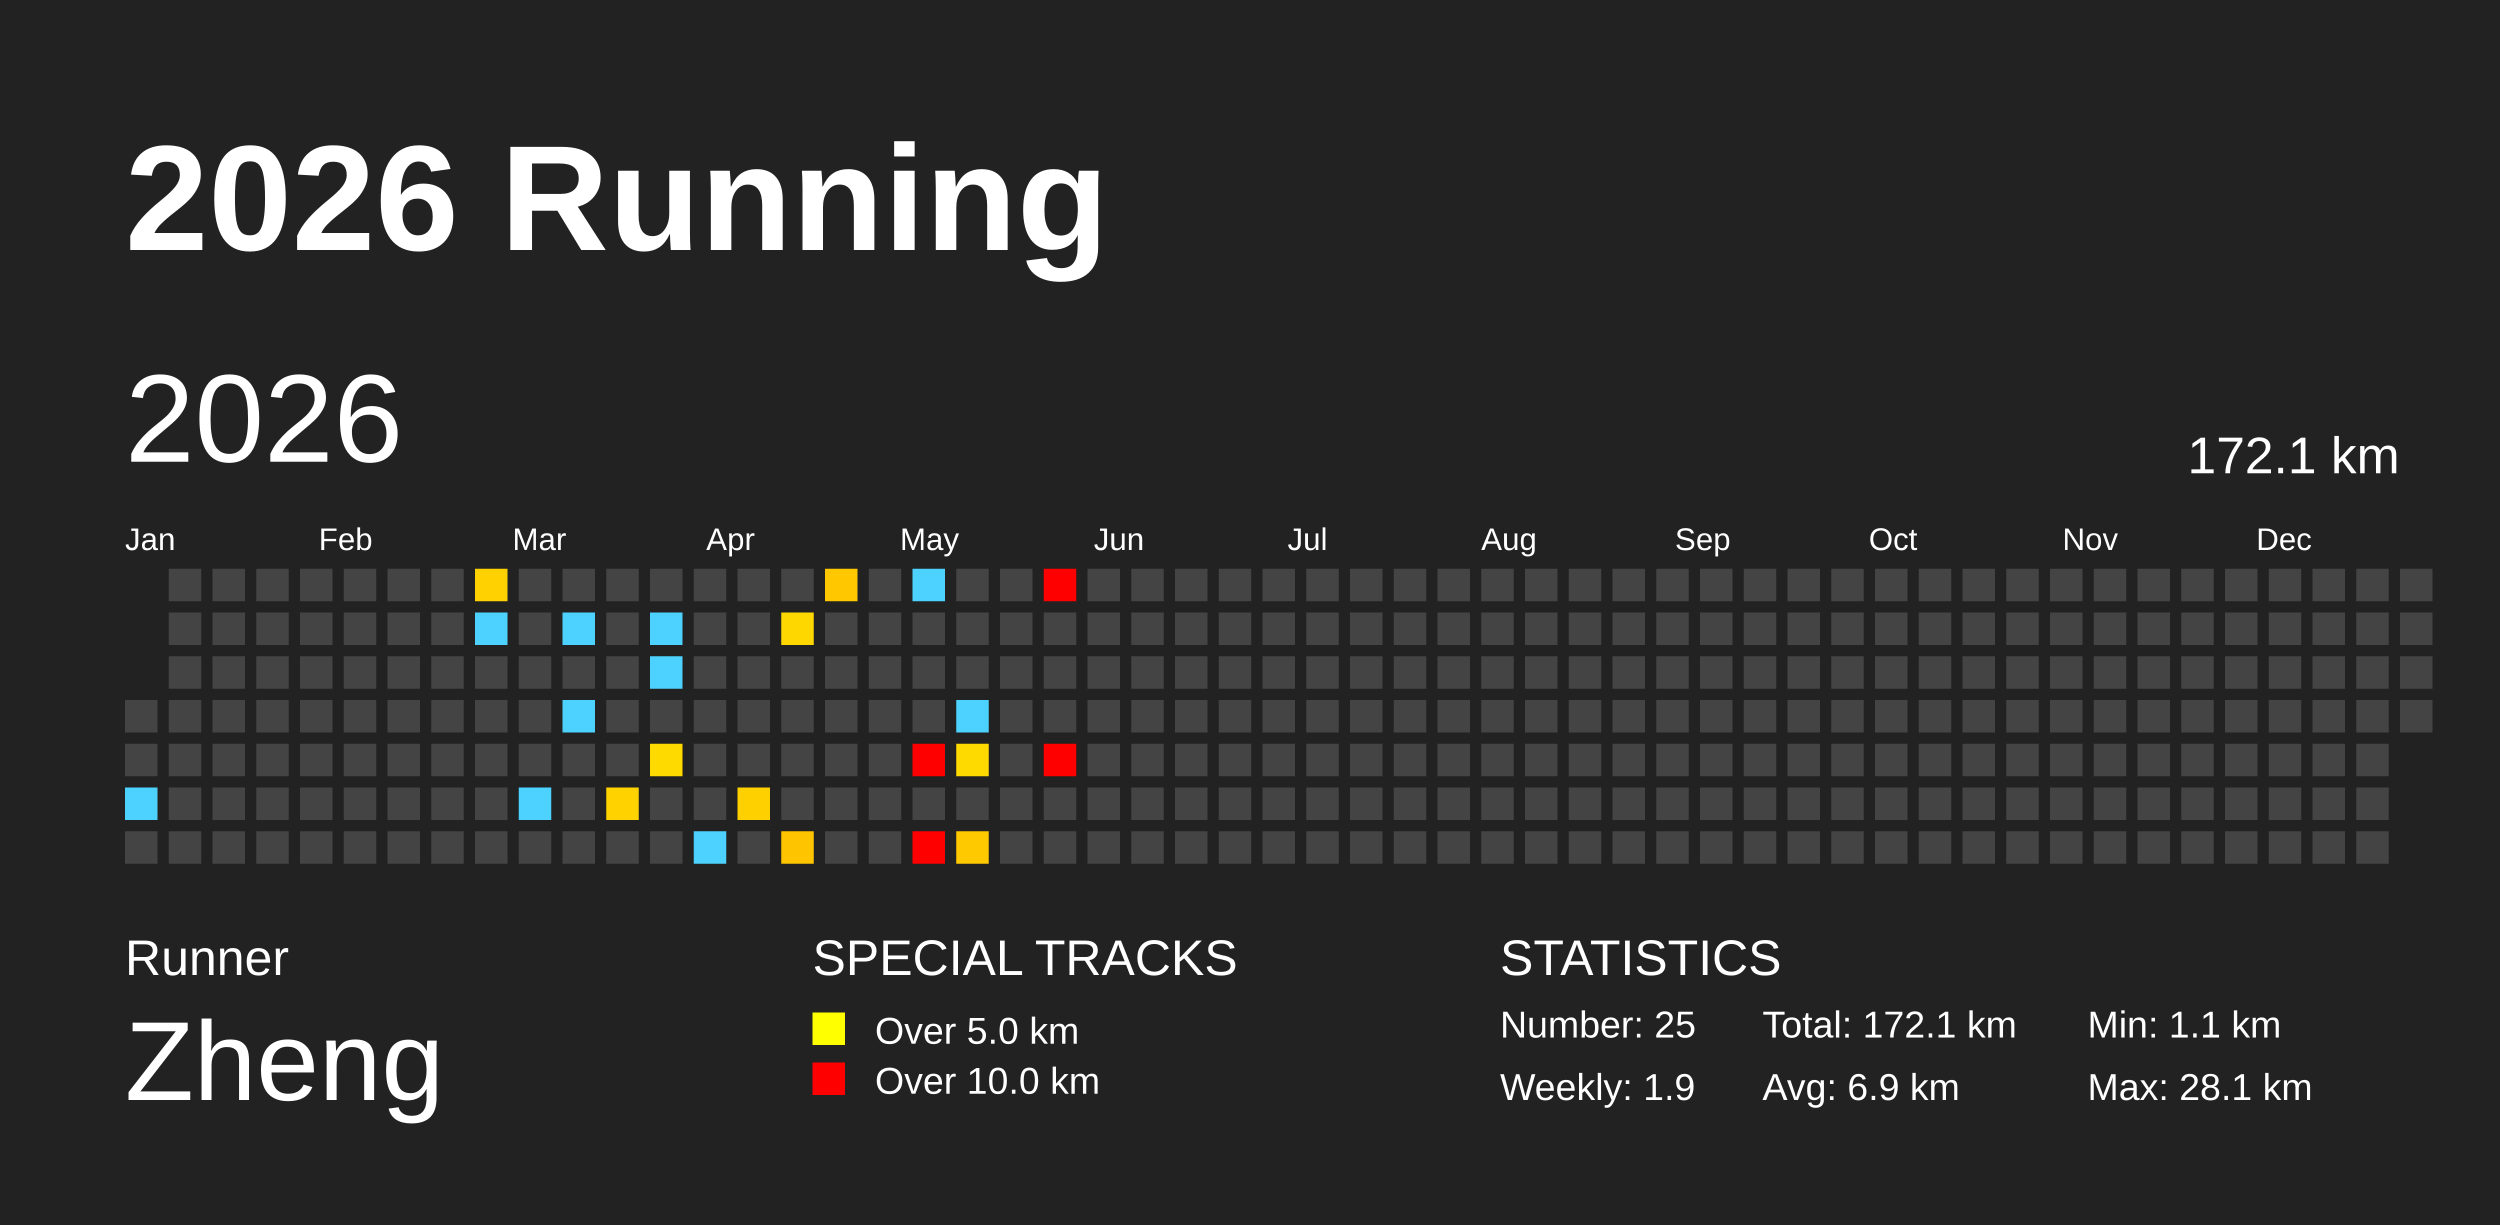
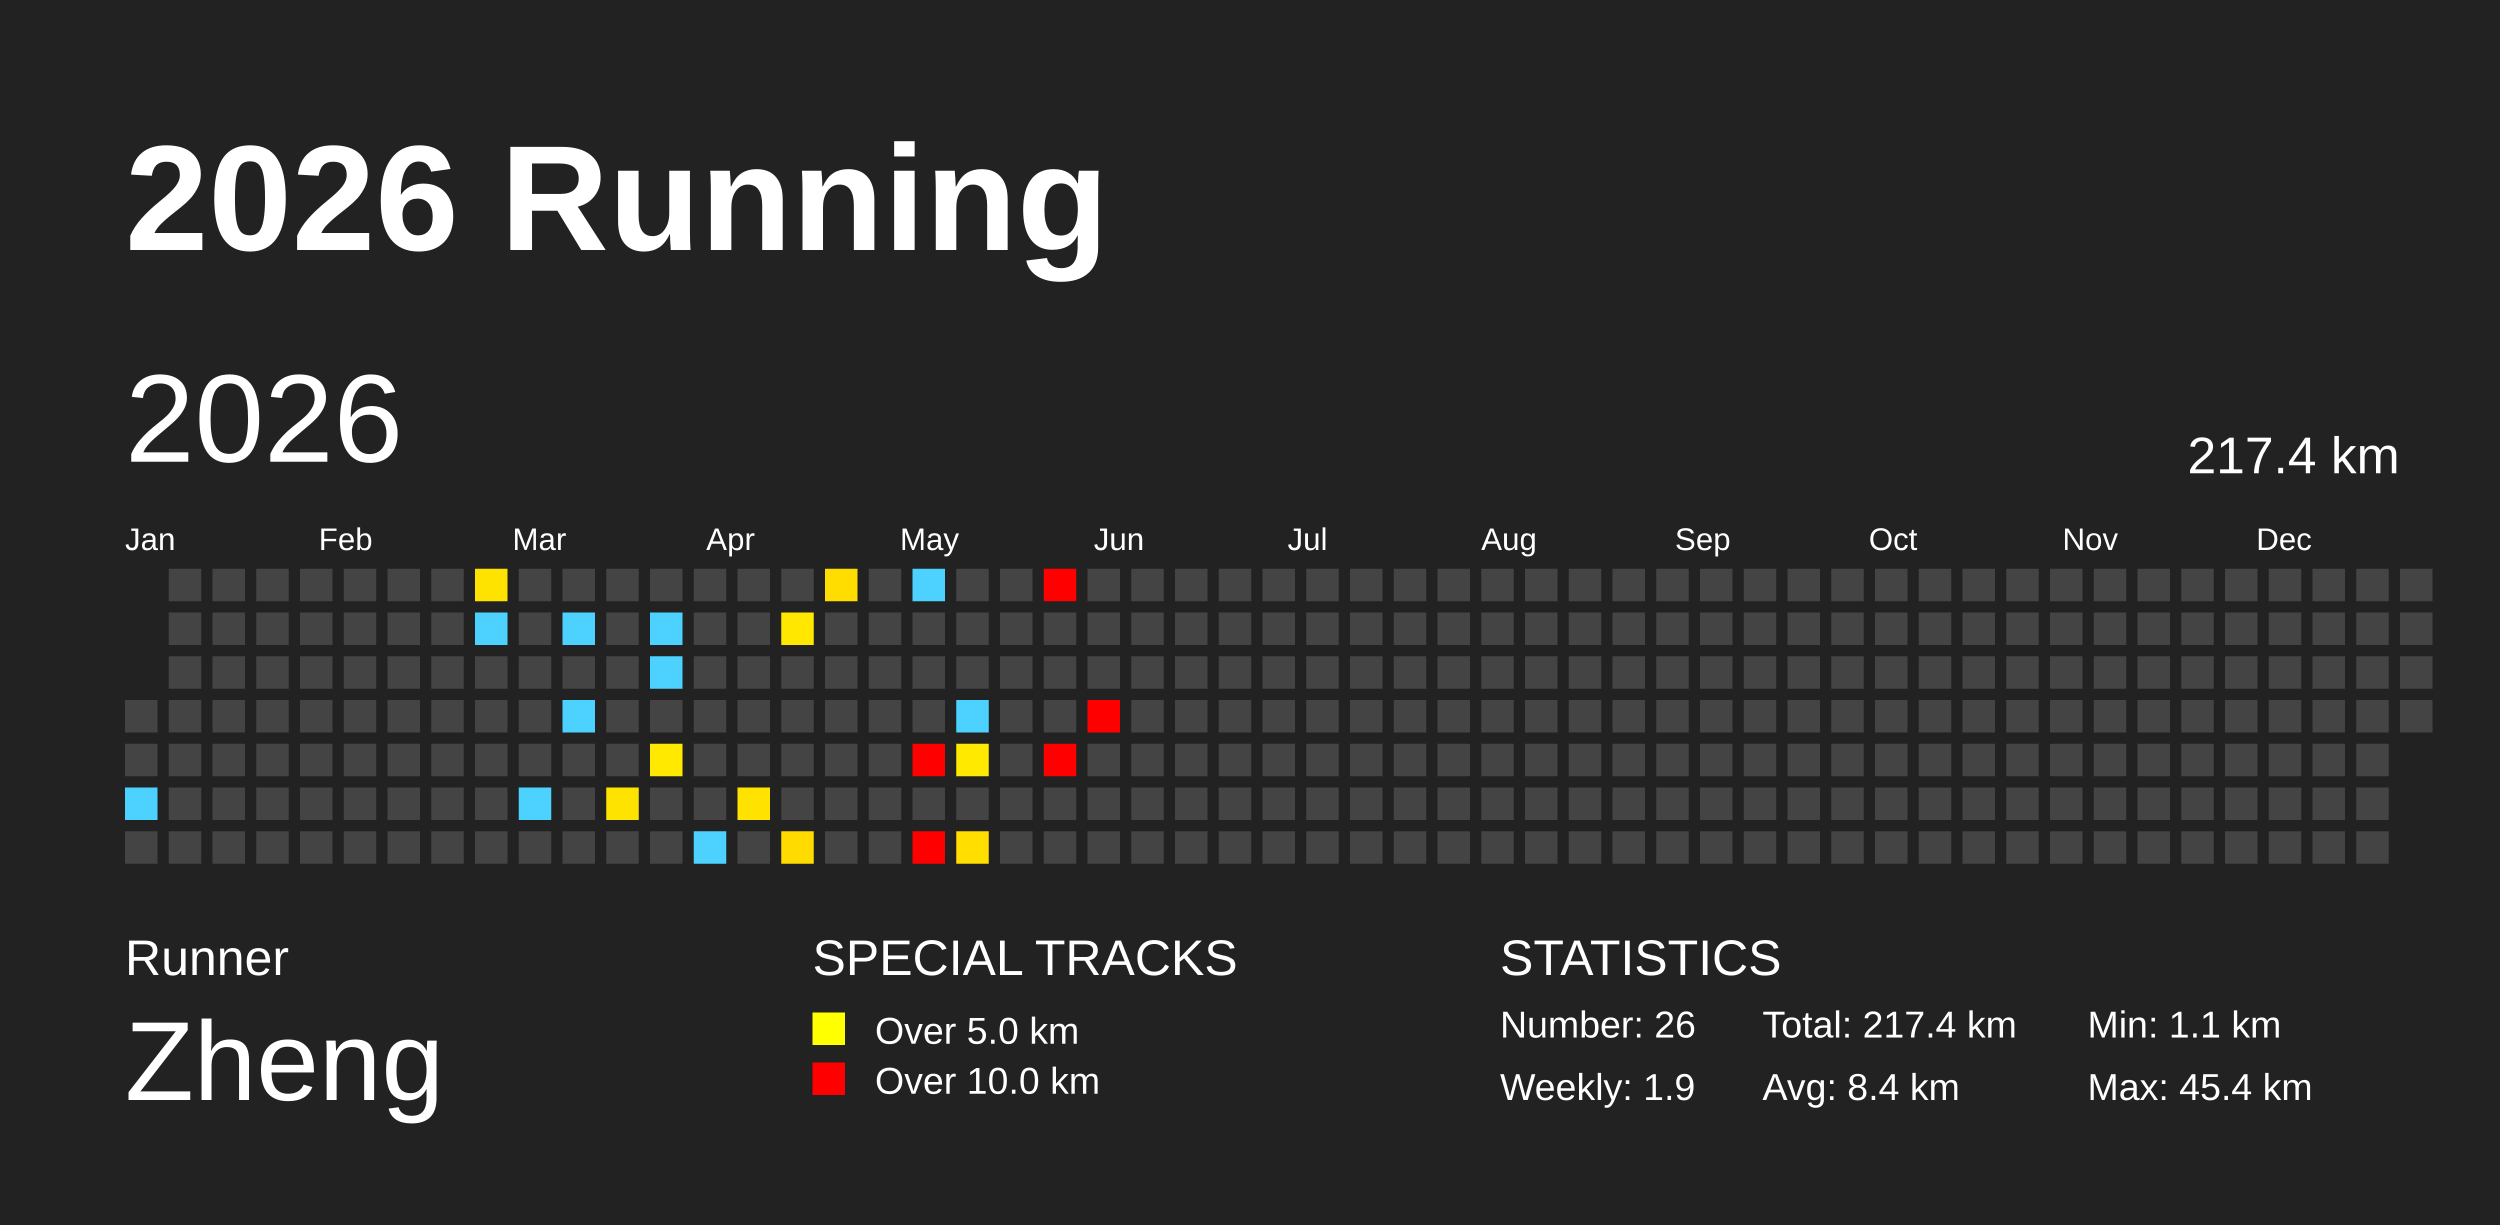
<svg xmlns="http://www.w3.org/2000/svg" baseProfile="full" height="98mm" version="1.1" viewBox="0,0,200,98" width="200mm">
  <defs />
  <rect fill="#222222" height="98" width="200" x="0" y="0" />
  <text fill="#FFFFFF" style="font-size:12px; font-family:Arial; font-weight:bold;" x="10" y="20">2026 Running</text>
  <text fill="#FFFFFF" style="font-size:4px; font-family:Arial" x="10" y="78">Runner</text>
  <text fill="#FFFFFF" style="font-size:9px; font-family:Arial" x="10" y="88">Zheng</text>
  <text fill="#FFFFFF" style="font-size:4px; font-family:Arial" x="65" y="78">SPECIAL TRACKS</text>
  <rect fill="yellow" height="2.6" width="2.6" x="65" y="81" />
  <text fill="#FFFFFF" style="font-size:3px; font-family:Arial" x="70" y="83.5">Over 5.0 km</text>
  <rect fill="red" height="2.6" width="2.6" x="65" y="85" />
  <text fill="#FFFFFF" style="font-size:3px; font-family:Arial" x="70" y="87.5">Over 10.0 km</text>
  <text fill="#FFFFFF" style="font-size:4px; font-family:Arial" x="120" y="78">STATISTICS</text>
-   <text fill="#FFFFFF" style="font-size:3px; font-family:Arial" x="120" y="83">Number: 25</text>
+   <text fill="#FFFFFF" style="font-size:3px; font-family:Arial" x="120" y="83">Number: 26</text>
  <text fill="#FFFFFF" style="font-size:3px; font-family:Arial" x="120" y="88">Weekly: 1.9</text>
-   <text fill="#FFFFFF" style="font-size:3px; font-family:Arial" x="141" y="83">Total: 172.1 km</text>
-   <text fill="#FFFFFF" style="font-size:3px; font-family:Arial" x="141" y="88">Avg: 6.9 km</text>
+   <text fill="#FFFFFF" style="font-size:3px; font-family:Arial" x="141" y="83">Total: 217.4 km</text>
+   <text fill="#FFFFFF" style="font-size:3px; font-family:Arial" x="141" y="88">Avg: 8.4 km</text>
  <text fill="#FFFFFF" style="font-size:3px; font-family:Arial" x="167" y="83">Min: 1.1 km</text>
-   <text fill="#FFFFFF" style="font-size:3px; font-family:Arial" x="167" y="88">Max: 28.1 km</text>
+   <text fill="#FFFFFF" style="font-size:3px; font-family:Arial" x="167" y="88">Max: 45.4 km</text>
  <text dominant-baseline="hanging" fill="#FFFFFF" style="font-size:10.0px; font-family:Arial;" x="10" y="30">2026</text>
-   <text dominant-baseline="hanging" fill="#FFFFFF" style="font-size:4.125px; font-family:Arial;" x="175" y="35">172.1 km</text>
+   <text dominant-baseline="hanging" fill="#FFFFFF" style="font-size:4.125px; font-family:Arial;" x="175" y="35">217.4 km</text>
  <text fill="#FFFFFF" style="font-size:2.5px; font-family:Arial" x="10.0" y="44">Jan</text>
  <text fill="#FFFFFF" style="font-size:2.5px; font-family:Arial" x="25.5" y="44">Feb</text>
  <text fill="#FFFFFF" style="font-size:2.5px; font-family:Arial" x="41.0" y="44">Mar</text>
  <text fill="#FFFFFF" style="font-size:2.5px; font-family:Arial" x="56.5" y="44">Apr</text>
  <text fill="#FFFFFF" style="font-size:2.5px; font-family:Arial" x="72.0" y="44">May</text>
  <text fill="#FFFFFF" style="font-size:2.5px; font-family:Arial" x="87.5" y="44">Jun</text>
  <text fill="#FFFFFF" style="font-size:2.5px; font-family:Arial" x="103.0" y="44">Jul</text>
  <text fill="#FFFFFF" style="font-size:2.5px; font-family:Arial" x="118.5" y="44">Aug</text>
  <text fill="#FFFFFF" style="font-size:2.5px; font-family:Arial" x="134.0" y="44">Sep</text>
  <text fill="#FFFFFF" style="font-size:2.5px; font-family:Arial" x="149.5" y="44">Oct</text>
  <text fill="#FFFFFF" style="font-size:2.5px; font-family:Arial" x="165.0" y="44">Nov</text>
  <text fill="#FFFFFF" style="font-size:2.5px; font-family:Arial" x="180.5" y="44">Dec</text>
  <rect fill="#444444" height="2.6" width="2.6" x="10.0" y="56.0" />
  <rect fill="#444444" height="2.6" width="2.6" x="10.0" y="59.5" />
  <rect fill="#4dd2ff" height="2.6" width="2.6" x="10.0" y="63.0" />
  <rect fill="#444444" height="2.6" width="2.6" x="10.0" y="66.5" />
  <rect fill="#444444" height="2.6" width="2.6" x="13.5" y="45.5" />
  <rect fill="#444444" height="2.6" width="2.6" x="13.5" y="49.0" />
  <rect fill="#444444" height="2.6" width="2.6" x="13.5" y="52.5" />
  <rect fill="#444444" height="2.6" width="2.6" x="13.5" y="56.0" />
  <rect fill="#444444" height="2.6" width="2.6" x="13.5" y="59.5" />
  <rect fill="#444444" height="2.6" width="2.6" x="13.5" y="63.0" />
  <rect fill="#444444" height="2.6" width="2.6" x="13.5" y="66.5" />
  <rect fill="#444444" height="2.6" width="2.6" x="17.0" y="45.5" />
  <rect fill="#444444" height="2.6" width="2.6" x="17.0" y="49.0" />
  <rect fill="#444444" height="2.6" width="2.6" x="17.0" y="52.5" />
  <rect fill="#444444" height="2.6" width="2.6" x="17.0" y="56.0" />
  <rect fill="#444444" height="2.6" width="2.6" x="17.0" y="59.5" />
  <rect fill="#444444" height="2.6" width="2.6" x="17.0" y="63.0" />
  <rect fill="#444444" height="2.6" width="2.6" x="17.0" y="66.5" />
  <rect fill="#444444" height="2.6" width="2.6" x="20.5" y="45.5" />
  <rect fill="#444444" height="2.6" width="2.6" x="20.5" y="49.0" />
  <rect fill="#444444" height="2.6" width="2.6" x="20.5" y="52.5" />
  <rect fill="#444444" height="2.6" width="2.6" x="20.5" y="56.0" />
  <rect fill="#444444" height="2.6" width="2.6" x="20.5" y="59.5" />
  <rect fill="#444444" height="2.6" width="2.6" x="20.5" y="63.0" />
  <rect fill="#444444" height="2.6" width="2.6" x="20.5" y="66.5" />
  <rect fill="#444444" height="2.6" width="2.6" x="24.0" y="45.5" />
  <rect fill="#444444" height="2.6" width="2.6" x="24.0" y="49.0" />
  <rect fill="#444444" height="2.6" width="2.6" x="24.0" y="52.5" />
  <rect fill="#444444" height="2.6" width="2.6" x="24.0" y="56.0" />
  <rect fill="#444444" height="2.6" width="2.6" x="24.0" y="59.5" />
  <rect fill="#444444" height="2.6" width="2.6" x="24.0" y="63.0" />
  <rect fill="#444444" height="2.6" width="2.6" x="24.0" y="66.5" />
  <rect fill="#444444" height="2.6" width="2.6" x="27.5" y="45.5" />
  <rect fill="#444444" height="2.6" width="2.6" x="27.5" y="49.0" />
  <rect fill="#444444" height="2.6" width="2.6" x="27.5" y="52.5" />
  <rect fill="#444444" height="2.6" width="2.6" x="27.5" y="56.0" />
  <rect fill="#444444" height="2.6" width="2.6" x="27.5" y="59.5" />
  <rect fill="#444444" height="2.6" width="2.6" x="27.5" y="63.0" />
  <rect fill="#444444" height="2.6" width="2.6" x="27.5" y="66.5" />
  <rect fill="#444444" height="2.6" width="2.6" x="31.0" y="45.5" />
  <rect fill="#444444" height="2.6" width="2.6" x="31.0" y="49.0" />
  <rect fill="#444444" height="2.6" width="2.6" x="31.0" y="52.5" />
  <rect fill="#444444" height="2.6" width="2.6" x="31.0" y="56.0" />
  <rect fill="#444444" height="2.6" width="2.6" x="31.0" y="59.5" />
  <rect fill="#444444" height="2.6" width="2.6" x="31.0" y="63.0" />
  <rect fill="#444444" height="2.6" width="2.6" x="31.0" y="66.5" />
  <rect fill="#444444" height="2.6" width="2.6" x="34.5" y="45.5" />
  <rect fill="#444444" height="2.6" width="2.6" x="34.5" y="49.0" />
  <rect fill="#444444" height="2.6" width="2.6" x="34.5" y="52.5" />
  <rect fill="#444444" height="2.6" width="2.6" x="34.5" y="56.0" />
  <rect fill="#444444" height="2.6" width="2.6" x="34.5" y="59.5" />
  <rect fill="#444444" height="2.6" width="2.6" x="34.5" y="63.0" />
  <rect fill="#444444" height="2.6" width="2.6" x="34.5" y="66.5" />
-   <rect fill="#ffd100" height="2.6" width="2.6" x="38.0" y="45.5" />
+   <rect fill="#ffe300" height="2.6" width="2.6" x="38.0" y="45.5" />
  <rect fill="#4dd2ff" height="2.6" width="2.6" x="38.0" y="49.0" />
  <rect fill="#444444" height="2.6" width="2.6" x="38.0" y="52.5" />
  <rect fill="#444444" height="2.6" width="2.6" x="38.0" y="56.0" />
  <rect fill="#444444" height="2.6" width="2.6" x="38.0" y="59.5" />
  <rect fill="#444444" height="2.6" width="2.6" x="38.0" y="63.0" />
  <rect fill="#444444" height="2.6" width="2.6" x="38.0" y="66.5" />
  <rect fill="#444444" height="2.6" width="2.6" x="41.5" y="45.5" />
  <rect fill="#444444" height="2.6" width="2.6" x="41.5" y="49.0" />
  <rect fill="#444444" height="2.6" width="2.6" x="41.5" y="52.5" />
  <rect fill="#444444" height="2.6" width="2.6" x="41.5" y="56.0" />
  <rect fill="#444444" height="2.6" width="2.6" x="41.5" y="59.5" />
  <rect fill="#4dd2ff" height="2.6" width="2.6" x="41.5" y="63.0" />
  <rect fill="#444444" height="2.6" width="2.6" x="41.5" y="66.5" />
  <rect fill="#444444" height="2.6" width="2.6" x="45.0" y="45.5" />
  <rect fill="#4dd2ff" height="2.6" width="2.6" x="45.0" y="49.0" />
  <rect fill="#444444" height="2.6" width="2.6" x="45.0" y="52.5" />
  <rect fill="#4dd2ff" height="2.6" width="2.6" x="45.0" y="56.0" />
  <rect fill="#444444" height="2.6" width="2.6" x="45.0" y="59.5" />
  <rect fill="#444444" height="2.6" width="2.6" x="45.0" y="63.0" />
  <rect fill="#444444" height="2.6" width="2.6" x="45.0" y="66.5" />
  <rect fill="#444444" height="2.6" width="2.6" x="48.5" y="45.5" />
  <rect fill="#444444" height="2.6" width="2.6" x="48.5" y="49.0" />
  <rect fill="#444444" height="2.6" width="2.6" x="48.5" y="52.5" />
  <rect fill="#444444" height="2.6" width="2.6" x="48.5" y="56.0" />
  <rect fill="#444444" height="2.6" width="2.6" x="48.5" y="59.5" />
-   <rect fill="#ffd200" height="2.6" width="2.6" x="48.5" y="63.0" />
+   <rect fill="#ffe300" height="2.6" width="2.6" x="48.5" y="63.0" />
  <rect fill="#444444" height="2.6" width="2.6" x="48.5" y="66.5" />
  <rect fill="#444444" height="2.6" width="2.6" x="52.0" y="45.5" />
  <rect fill="#4dd2ff" height="2.6" width="2.6" x="52.0" y="49.0" />
  <rect fill="#4dd2ff" height="2.6" width="2.6" x="52.0" y="52.5" />
  <rect fill="#444444" height="2.6" width="2.6" x="52.0" y="56.0" />
-   <rect fill="#ffda00" height="2.6" width="2.6" x="52.0" y="59.5" />
+   <rect fill="#ffe900" height="2.6" width="2.6" x="52.0" y="59.5" />
  <rect fill="#444444" height="2.6" width="2.6" x="52.0" y="63.0" />
  <rect fill="#444444" height="2.6" width="2.6" x="52.0" y="66.5" />
  <rect fill="#444444" height="2.6" width="2.6" x="55.5" y="45.5" />
  <rect fill="#444444" height="2.6" width="2.6" x="55.5" y="49.0" />
  <rect fill="#444444" height="2.6" width="2.6" x="55.5" y="52.5" />
  <rect fill="#444444" height="2.6" width="2.6" x="55.5" y="56.0" />
  <rect fill="#444444" height="2.6" width="2.6" x="55.5" y="59.5" />
  <rect fill="#444444" height="2.6" width="2.6" x="55.5" y="63.0" />
  <rect fill="#4dd2ff" height="2.6" width="2.6" x="55.5" y="66.5" />
  <rect fill="#444444" height="2.6" width="2.6" x="59.0" y="45.5" />
  <rect fill="#444444" height="2.6" width="2.6" x="59.0" y="49.0" />
  <rect fill="#444444" height="2.6" width="2.6" x="59.0" y="52.5" />
  <rect fill="#444444" height="2.6" width="2.6" x="59.0" y="56.0" />
  <rect fill="#444444" height="2.6" width="2.6" x="59.0" y="59.5" />
-   <rect fill="#ffd000" height="2.6" width="2.6" x="59.0" y="63.0" />
+   <rect fill="#ffe200" height="2.6" width="2.6" x="59.0" y="63.0" />
  <rect fill="#444444" height="2.6" width="2.6" x="59.0" y="66.5" />
  <rect fill="#444444" height="2.6" width="2.6" x="62.5" y="45.5" />
-   <rect fill="#ffd700" height="2.6" width="2.6" x="62.5" y="49.0" />
+   <rect fill="#ffe700" height="2.6" width="2.6" x="62.5" y="49.0" />
  <rect fill="#444444" height="2.6" width="2.6" x="62.5" y="52.5" />
  <rect fill="#444444" height="2.6" width="2.6" x="62.5" y="56.0" />
  <rect fill="#444444" height="2.6" width="2.6" x="62.5" y="59.5" />
  <rect fill="#444444" height="2.6" width="2.6" x="62.5" y="63.0" />
-   <rect fill="#ffc400" height="2.6" width="2.6" x="62.5" y="66.5" />
-   <rect fill="#ffc700" height="2.6" width="2.6" x="66.0" y="45.5" />
+   <rect fill="#ffdb00" height="2.6" width="2.6" x="62.5" y="66.5" />
+   <rect fill="#ffdd00" height="2.6" width="2.6" x="66.0" y="45.5" />
  <rect fill="#444444" height="2.6" width="2.6" x="66.0" y="49.0" />
  <rect fill="#444444" height="2.6" width="2.6" x="66.0" y="52.5" />
  <rect fill="#444444" height="2.6" width="2.6" x="66.0" y="56.0" />
  <rect fill="#444444" height="2.6" width="2.6" x="66.0" y="59.5" />
  <rect fill="#444444" height="2.6" width="2.6" x="66.0" y="63.0" />
  <rect fill="#444444" height="2.6" width="2.6" x="66.0" y="66.5" />
  <rect fill="#444444" height="2.6" width="2.6" x="69.5" y="45.5" />
  <rect fill="#444444" height="2.6" width="2.6" x="69.5" y="49.0" />
  <rect fill="#444444" height="2.6" width="2.6" x="69.5" y="52.5" />
  <rect fill="#444444" height="2.6" width="2.6" x="69.5" y="56.0" />
  <rect fill="#444444" height="2.6" width="2.6" x="69.5" y="59.5" />
  <rect fill="#444444" height="2.6" width="2.6" x="69.5" y="63.0" />
  <rect fill="#444444" height="2.6" width="2.6" x="69.5" y="66.5" />
  <rect fill="#4dd2ff" height="2.6" width="2.6" x="73.0" y="45.5" />
  <rect fill="#444444" height="2.6" width="2.6" x="73.0" y="49.0" />
  <rect fill="#444444" height="2.6" width="2.6" x="73.0" y="52.5" />
  <rect fill="#444444" height="2.6" width="2.6" x="73.0" y="56.0" />
  <rect fill="red" height="2.6" width="2.6" x="73.0" y="59.5" />
  <rect fill="#444444" height="2.6" width="2.6" x="73.0" y="63.0" />
  <rect fill="red" height="2.6" width="2.6" x="73.0" y="66.5" />
  <rect fill="#444444" height="2.6" width="2.6" x="76.5" y="45.5" />
  <rect fill="#444444" height="2.6" width="2.6" x="76.5" y="49.0" />
  <rect fill="#444444" height="2.6" width="2.6" x="76.5" y="52.5" />
  <rect fill="#4dd2ff" height="2.6" width="2.6" x="76.5" y="56.0" />
-   <rect fill="#ffda00" height="2.6" width="2.6" x="76.5" y="59.5" />
+   <rect fill="#ffe900" height="2.6" width="2.6" x="76.5" y="59.5" />
  <rect fill="#444444" height="2.6" width="2.6" x="76.5" y="63.0" />
-   <rect fill="#ffc900" height="2.6" width="2.6" x="76.5" y="66.5" />
+   <rect fill="#ffde00" height="2.6" width="2.6" x="76.5" y="66.5" />
  <rect fill="#444444" height="2.6" width="2.6" x="80.0" y="45.5" />
  <rect fill="#444444" height="2.6" width="2.6" x="80.0" y="49.0" />
  <rect fill="#444444" height="2.6" width="2.6" x="80.0" y="52.5" />
  <rect fill="#444444" height="2.6" width="2.6" x="80.0" y="56.0" />
  <rect fill="#444444" height="2.6" width="2.6" x="80.0" y="59.5" />
  <rect fill="#444444" height="2.6" width="2.6" x="80.0" y="63.0" />
  <rect fill="#444444" height="2.6" width="2.6" x="80.0" y="66.5" />
  <rect fill="red" height="2.6" width="2.6" x="83.5" y="45.5" />
  <rect fill="#444444" height="2.6" width="2.6" x="83.5" y="49.0" />
  <rect fill="#444444" height="2.6" width="2.6" x="83.5" y="52.5" />
  <rect fill="#444444" height="2.6" width="2.6" x="83.5" y="56.0" />
  <rect fill="red" height="2.6" width="2.6" x="83.5" y="59.5" />
  <rect fill="#444444" height="2.6" width="2.6" x="83.5" y="63.0" />
  <rect fill="#444444" height="2.6" width="2.6" x="83.5" y="66.5" />
  <rect fill="#444444" height="2.6" width="2.6" x="87.0" y="45.5" />
  <rect fill="#444444" height="2.6" width="2.6" x="87.0" y="49.0" />
  <rect fill="#444444" height="2.6" width="2.6" x="87.0" y="52.5" />
-   <rect fill="#444444" height="2.6" width="2.6" x="87.0" y="56.0" />
+   <rect fill="red" height="2.6" width="2.6" x="87.0" y="56.0" />
  <rect fill="#444444" height="2.6" width="2.6" x="87.0" y="59.5" />
  <rect fill="#444444" height="2.6" width="2.6" x="87.0" y="63.0" />
  <rect fill="#444444" height="2.6" width="2.6" x="87.0" y="66.5" />
  <rect fill="#444444" height="2.6" width="2.6" x="90.5" y="45.5" />
  <rect fill="#444444" height="2.6" width="2.6" x="90.5" y="49.0" />
  <rect fill="#444444" height="2.6" width="2.6" x="90.5" y="52.5" />
  <rect fill="#444444" height="2.6" width="2.6" x="90.5" y="56.0" />
  <rect fill="#444444" height="2.6" width="2.6" x="90.5" y="59.5" />
  <rect fill="#444444" height="2.6" width="2.6" x="90.5" y="63.0" />
  <rect fill="#444444" height="2.6" width="2.6" x="90.5" y="66.5" />
  <rect fill="#444444" height="2.6" width="2.6" x="94.0" y="45.5" />
  <rect fill="#444444" height="2.6" width="2.6" x="94.0" y="49.0" />
  <rect fill="#444444" height="2.6" width="2.6" x="94.0" y="52.5" />
  <rect fill="#444444" height="2.6" width="2.6" x="94.0" y="56.0" />
  <rect fill="#444444" height="2.6" width="2.6" x="94.0" y="59.5" />
  <rect fill="#444444" height="2.6" width="2.6" x="94.0" y="63.0" />
  <rect fill="#444444" height="2.6" width="2.6" x="94.0" y="66.5" />
  <rect fill="#444444" height="2.6" width="2.6" x="97.5" y="45.5" />
  <rect fill="#444444" height="2.6" width="2.6" x="97.5" y="49.0" />
  <rect fill="#444444" height="2.6" width="2.6" x="97.5" y="52.5" />
  <rect fill="#444444" height="2.6" width="2.6" x="97.5" y="56.0" />
  <rect fill="#444444" height="2.6" width="2.6" x="97.5" y="59.5" />
  <rect fill="#444444" height="2.6" width="2.6" x="97.5" y="63.0" />
  <rect fill="#444444" height="2.6" width="2.6" x="97.5" y="66.5" />
  <rect fill="#444444" height="2.6" width="2.6" x="101.0" y="45.5" />
  <rect fill="#444444" height="2.6" width="2.6" x="101.0" y="49.0" />
  <rect fill="#444444" height="2.6" width="2.6" x="101.0" y="52.5" />
  <rect fill="#444444" height="2.6" width="2.6" x="101.0" y="56.0" />
  <rect fill="#444444" height="2.6" width="2.6" x="101.0" y="59.5" />
  <rect fill="#444444" height="2.6" width="2.6" x="101.0" y="63.0" />
  <rect fill="#444444" height="2.6" width="2.6" x="101.0" y="66.5" />
  <rect fill="#444444" height="2.6" width="2.6" x="104.5" y="45.5" />
  <rect fill="#444444" height="2.6" width="2.6" x="104.5" y="49.0" />
  <rect fill="#444444" height="2.6" width="2.6" x="104.5" y="52.5" />
  <rect fill="#444444" height="2.6" width="2.6" x="104.5" y="56.0" />
  <rect fill="#444444" height="2.6" width="2.6" x="104.5" y="59.5" />
  <rect fill="#444444" height="2.6" width="2.6" x="104.5" y="63.0" />
  <rect fill="#444444" height="2.6" width="2.6" x="104.5" y="66.5" />
  <rect fill="#444444" height="2.6" width="2.6" x="108.0" y="45.5" />
  <rect fill="#444444" height="2.6" width="2.6" x="108.0" y="49.0" />
  <rect fill="#444444" height="2.6" width="2.6" x="108.0" y="52.5" />
  <rect fill="#444444" height="2.6" width="2.6" x="108.0" y="56.0" />
  <rect fill="#444444" height="2.6" width="2.6" x="108.0" y="59.5" />
  <rect fill="#444444" height="2.6" width="2.6" x="108.0" y="63.0" />
  <rect fill="#444444" height="2.6" width="2.6" x="108.0" y="66.5" />
  <rect fill="#444444" height="2.6" width="2.6" x="111.5" y="45.5" />
  <rect fill="#444444" height="2.6" width="2.6" x="111.5" y="49.0" />
  <rect fill="#444444" height="2.6" width="2.6" x="111.5" y="52.5" />
  <rect fill="#444444" height="2.6" width="2.6" x="111.5" y="56.0" />
  <rect fill="#444444" height="2.6" width="2.6" x="111.5" y="59.5" />
  <rect fill="#444444" height="2.6" width="2.6" x="111.5" y="63.0" />
  <rect fill="#444444" height="2.6" width="2.6" x="111.5" y="66.5" />
  <rect fill="#444444" height="2.6" width="2.6" x="115.0" y="45.5" />
  <rect fill="#444444" height="2.6" width="2.6" x="115.0" y="49.0" />
  <rect fill="#444444" height="2.6" width="2.6" x="115.0" y="52.5" />
  <rect fill="#444444" height="2.6" width="2.6" x="115.0" y="56.0" />
  <rect fill="#444444" height="2.6" width="2.6" x="115.0" y="59.5" />
  <rect fill="#444444" height="2.6" width="2.6" x="115.0" y="63.0" />
  <rect fill="#444444" height="2.6" width="2.6" x="115.0" y="66.5" />
  <rect fill="#444444" height="2.6" width="2.6" x="118.5" y="45.5" />
  <rect fill="#444444" height="2.6" width="2.6" x="118.5" y="49.0" />
  <rect fill="#444444" height="2.6" width="2.6" x="118.5" y="52.5" />
  <rect fill="#444444" height="2.6" width="2.6" x="118.5" y="56.0" />
  <rect fill="#444444" height="2.6" width="2.6" x="118.5" y="59.5" />
  <rect fill="#444444" height="2.6" width="2.6" x="118.5" y="63.0" />
  <rect fill="#444444" height="2.6" width="2.6" x="118.5" y="66.5" />
  <rect fill="#444444" height="2.6" width="2.6" x="122.0" y="45.5" />
  <rect fill="#444444" height="2.6" width="2.6" x="122.0" y="49.0" />
  <rect fill="#444444" height="2.6" width="2.6" x="122.0" y="52.5" />
  <rect fill="#444444" height="2.6" width="2.6" x="122.0" y="56.0" />
  <rect fill="#444444" height="2.6" width="2.6" x="122.0" y="59.5" />
  <rect fill="#444444" height="2.6" width="2.6" x="122.0" y="63.0" />
  <rect fill="#444444" height="2.6" width="2.6" x="122.0" y="66.5" />
  <rect fill="#444444" height="2.6" width="2.6" x="125.5" y="45.5" />
  <rect fill="#444444" height="2.6" width="2.6" x="125.5" y="49.0" />
  <rect fill="#444444" height="2.6" width="2.6" x="125.5" y="52.5" />
  <rect fill="#444444" height="2.6" width="2.6" x="125.5" y="56.0" />
  <rect fill="#444444" height="2.6" width="2.6" x="125.5" y="59.5" />
  <rect fill="#444444" height="2.6" width="2.6" x="125.5" y="63.0" />
  <rect fill="#444444" height="2.6" width="2.6" x="125.5" y="66.5" />
  <rect fill="#444444" height="2.6" width="2.6" x="129.0" y="45.5" />
  <rect fill="#444444" height="2.6" width="2.6" x="129.0" y="49.0" />
  <rect fill="#444444" height="2.6" width="2.6" x="129.0" y="52.5" />
  <rect fill="#444444" height="2.6" width="2.6" x="129.0" y="56.0" />
  <rect fill="#444444" height="2.6" width="2.6" x="129.0" y="59.5" />
  <rect fill="#444444" height="2.6" width="2.6" x="129.0" y="63.0" />
  <rect fill="#444444" height="2.6" width="2.6" x="129.0" y="66.5" />
  <rect fill="#444444" height="2.6" width="2.6" x="132.5" y="45.5" />
  <rect fill="#444444" height="2.6" width="2.6" x="132.5" y="49.0" />
  <rect fill="#444444" height="2.6" width="2.6" x="132.5" y="52.5" />
  <rect fill="#444444" height="2.6" width="2.6" x="132.5" y="56.0" />
  <rect fill="#444444" height="2.6" width="2.6" x="132.5" y="59.5" />
  <rect fill="#444444" height="2.6" width="2.6" x="132.5" y="63.0" />
  <rect fill="#444444" height="2.6" width="2.6" x="132.5" y="66.5" />
  <rect fill="#444444" height="2.6" width="2.6" x="136.0" y="45.5" />
  <rect fill="#444444" height="2.6" width="2.6" x="136.0" y="49.0" />
  <rect fill="#444444" height="2.6" width="2.6" x="136.0" y="52.5" />
  <rect fill="#444444" height="2.6" width="2.6" x="136.0" y="56.0" />
  <rect fill="#444444" height="2.6" width="2.6" x="136.0" y="59.5" />
  <rect fill="#444444" height="2.6" width="2.6" x="136.0" y="63.0" />
  <rect fill="#444444" height="2.6" width="2.6" x="136.0" y="66.5" />
  <rect fill="#444444" height="2.6" width="2.6" x="139.5" y="45.5" />
  <rect fill="#444444" height="2.6" width="2.6" x="139.5" y="49.0" />
  <rect fill="#444444" height="2.6" width="2.6" x="139.5" y="52.5" />
  <rect fill="#444444" height="2.6" width="2.6" x="139.5" y="56.0" />
  <rect fill="#444444" height="2.6" width="2.6" x="139.5" y="59.5" />
  <rect fill="#444444" height="2.6" width="2.6" x="139.5" y="63.0" />
  <rect fill="#444444" height="2.6" width="2.6" x="139.5" y="66.5" />
  <rect fill="#444444" height="2.6" width="2.6" x="143.0" y="45.5" />
  <rect fill="#444444" height="2.6" width="2.6" x="143.0" y="49.0" />
  <rect fill="#444444" height="2.6" width="2.6" x="143.0" y="52.5" />
  <rect fill="#444444" height="2.6" width="2.6" x="143.0" y="56.0" />
  <rect fill="#444444" height="2.6" width="2.6" x="143.0" y="59.5" />
  <rect fill="#444444" height="2.6" width="2.6" x="143.0" y="63.0" />
  <rect fill="#444444" height="2.6" width="2.6" x="143.0" y="66.5" />
  <rect fill="#444444" height="2.6" width="2.6" x="146.5" y="45.5" />
  <rect fill="#444444" height="2.6" width="2.6" x="146.5" y="49.0" />
  <rect fill="#444444" height="2.6" width="2.6" x="146.5" y="52.5" />
  <rect fill="#444444" height="2.6" width="2.6" x="146.5" y="56.0" />
  <rect fill="#444444" height="2.6" width="2.6" x="146.5" y="59.5" />
  <rect fill="#444444" height="2.6" width="2.6" x="146.5" y="63.0" />
  <rect fill="#444444" height="2.6" width="2.6" x="146.5" y="66.5" />
  <rect fill="#444444" height="2.6" width="2.6" x="150.0" y="45.5" />
  <rect fill="#444444" height="2.6" width="2.6" x="150.0" y="49.0" />
  <rect fill="#444444" height="2.6" width="2.6" x="150.0" y="52.5" />
  <rect fill="#444444" height="2.6" width="2.6" x="150.0" y="56.0" />
  <rect fill="#444444" height="2.6" width="2.6" x="150.0" y="59.5" />
  <rect fill="#444444" height="2.6" width="2.6" x="150.0" y="63.0" />
  <rect fill="#444444" height="2.6" width="2.6" x="150.0" y="66.5" />
  <rect fill="#444444" height="2.6" width="2.6" x="153.5" y="45.5" />
  <rect fill="#444444" height="2.6" width="2.6" x="153.5" y="49.0" />
  <rect fill="#444444" height="2.6" width="2.6" x="153.5" y="52.5" />
  <rect fill="#444444" height="2.6" width="2.6" x="153.5" y="56.0" />
  <rect fill="#444444" height="2.6" width="2.6" x="153.5" y="59.5" />
  <rect fill="#444444" height="2.6" width="2.6" x="153.5" y="63.0" />
  <rect fill="#444444" height="2.6" width="2.6" x="153.5" y="66.5" />
  <rect fill="#444444" height="2.6" width="2.6" x="157.0" y="45.5" />
  <rect fill="#444444" height="2.6" width="2.6" x="157.0" y="49.0" />
  <rect fill="#444444" height="2.6" width="2.6" x="157.0" y="52.5" />
  <rect fill="#444444" height="2.6" width="2.6" x="157.0" y="56.0" />
  <rect fill="#444444" height="2.6" width="2.6" x="157.0" y="59.5" />
  <rect fill="#444444" height="2.6" width="2.6" x="157.0" y="63.0" />
  <rect fill="#444444" height="2.6" width="2.6" x="157.0" y="66.5" />
  <rect fill="#444444" height="2.6" width="2.6" x="160.5" y="45.5" />
  <rect fill="#444444" height="2.6" width="2.6" x="160.5" y="49.0" />
  <rect fill="#444444" height="2.6" width="2.6" x="160.5" y="52.5" />
  <rect fill="#444444" height="2.6" width="2.6" x="160.5" y="56.0" />
  <rect fill="#444444" height="2.6" width="2.6" x="160.5" y="59.5" />
  <rect fill="#444444" height="2.6" width="2.6" x="160.5" y="63.0" />
  <rect fill="#444444" height="2.6" width="2.6" x="160.5" y="66.5" />
  <rect fill="#444444" height="2.6" width="2.6" x="164.0" y="45.5" />
  <rect fill="#444444" height="2.6" width="2.6" x="164.0" y="49.0" />
  <rect fill="#444444" height="2.6" width="2.6" x="164.0" y="52.5" />
  <rect fill="#444444" height="2.6" width="2.6" x="164.0" y="56.0" />
  <rect fill="#444444" height="2.6" width="2.6" x="164.0" y="59.5" />
  <rect fill="#444444" height="2.6" width="2.6" x="164.0" y="63.0" />
  <rect fill="#444444" height="2.6" width="2.6" x="164.0" y="66.5" />
  <rect fill="#444444" height="2.6" width="2.6" x="167.5" y="45.5" />
  <rect fill="#444444" height="2.6" width="2.6" x="167.5" y="49.0" />
  <rect fill="#444444" height="2.6" width="2.6" x="167.5" y="52.5" />
  <rect fill="#444444" height="2.6" width="2.6" x="167.5" y="56.0" />
  <rect fill="#444444" height="2.6" width="2.6" x="167.5" y="59.5" />
  <rect fill="#444444" height="2.6" width="2.6" x="167.5" y="63.0" />
  <rect fill="#444444" height="2.6" width="2.6" x="167.5" y="66.5" />
  <rect fill="#444444" height="2.6" width="2.6" x="171.0" y="45.5" />
  <rect fill="#444444" height="2.6" width="2.6" x="171.0" y="49.0" />
  <rect fill="#444444" height="2.6" width="2.6" x="171.0" y="52.5" />
  <rect fill="#444444" height="2.6" width="2.6" x="171.0" y="56.0" />
  <rect fill="#444444" height="2.6" width="2.6" x="171.0" y="59.5" />
  <rect fill="#444444" height="2.6" width="2.6" x="171.0" y="63.0" />
  <rect fill="#444444" height="2.6" width="2.6" x="171.0" y="66.5" />
  <rect fill="#444444" height="2.6" width="2.6" x="174.5" y="45.5" />
  <rect fill="#444444" height="2.6" width="2.6" x="174.5" y="49.0" />
  <rect fill="#444444" height="2.6" width="2.6" x="174.5" y="52.5" />
  <rect fill="#444444" height="2.6" width="2.6" x="174.5" y="56.0" />
  <rect fill="#444444" height="2.6" width="2.6" x="174.5" y="59.5" />
  <rect fill="#444444" height="2.6" width="2.6" x="174.5" y="63.0" />
  <rect fill="#444444" height="2.6" width="2.6" x="174.5" y="66.5" />
  <rect fill="#444444" height="2.6" width="2.6" x="178.0" y="45.5" />
  <rect fill="#444444" height="2.6" width="2.6" x="178.0" y="49.0" />
  <rect fill="#444444" height="2.6" width="2.6" x="178.0" y="52.5" />
  <rect fill="#444444" height="2.6" width="2.6" x="178.0" y="56.0" />
  <rect fill="#444444" height="2.6" width="2.6" x="178.0" y="59.5" />
  <rect fill="#444444" height="2.6" width="2.6" x="178.0" y="63.0" />
  <rect fill="#444444" height="2.6" width="2.6" x="178.0" y="66.5" />
  <rect fill="#444444" height="2.6" width="2.6" x="181.5" y="45.5" />
  <rect fill="#444444" height="2.6" width="2.6" x="181.5" y="49.0" />
  <rect fill="#444444" height="2.6" width="2.6" x="181.5" y="52.5" />
  <rect fill="#444444" height="2.6" width="2.6" x="181.5" y="56.0" />
  <rect fill="#444444" height="2.6" width="2.6" x="181.5" y="59.5" />
  <rect fill="#444444" height="2.6" width="2.6" x="181.5" y="63.0" />
  <rect fill="#444444" height="2.6" width="2.6" x="181.5" y="66.5" />
  <rect fill="#444444" height="2.6" width="2.6" x="185.0" y="45.5" />
  <rect fill="#444444" height="2.6" width="2.6" x="185.0" y="49.0" />
  <rect fill="#444444" height="2.6" width="2.6" x="185.0" y="52.5" />
  <rect fill="#444444" height="2.6" width="2.6" x="185.0" y="56.0" />
  <rect fill="#444444" height="2.6" width="2.6" x="185.0" y="59.5" />
  <rect fill="#444444" height="2.6" width="2.6" x="185.0" y="63.0" />
  <rect fill="#444444" height="2.6" width="2.6" x="185.0" y="66.5" />
  <rect fill="#444444" height="2.6" width="2.6" x="188.5" y="45.5" />
  <rect fill="#444444" height="2.6" width="2.6" x="188.5" y="49.0" />
  <rect fill="#444444" height="2.6" width="2.6" x="188.5" y="52.5" />
  <rect fill="#444444" height="2.6" width="2.6" x="188.5" y="56.0" />
  <rect fill="#444444" height="2.6" width="2.6" x="188.5" y="59.5" />
  <rect fill="#444444" height="2.6" width="2.6" x="188.5" y="63.0" />
  <rect fill="#444444" height="2.6" width="2.6" x="188.5" y="66.5" />
  <rect fill="#444444" height="2.6" width="2.6" x="192.0" y="45.5" />
  <rect fill="#444444" height="2.6" width="2.6" x="192.0" y="49.0" />
  <rect fill="#444444" height="2.6" width="2.6" x="192.0" y="52.5" />
  <rect fill="#444444" height="2.6" width="2.6" x="192.0" y="56.0" />
</svg>
